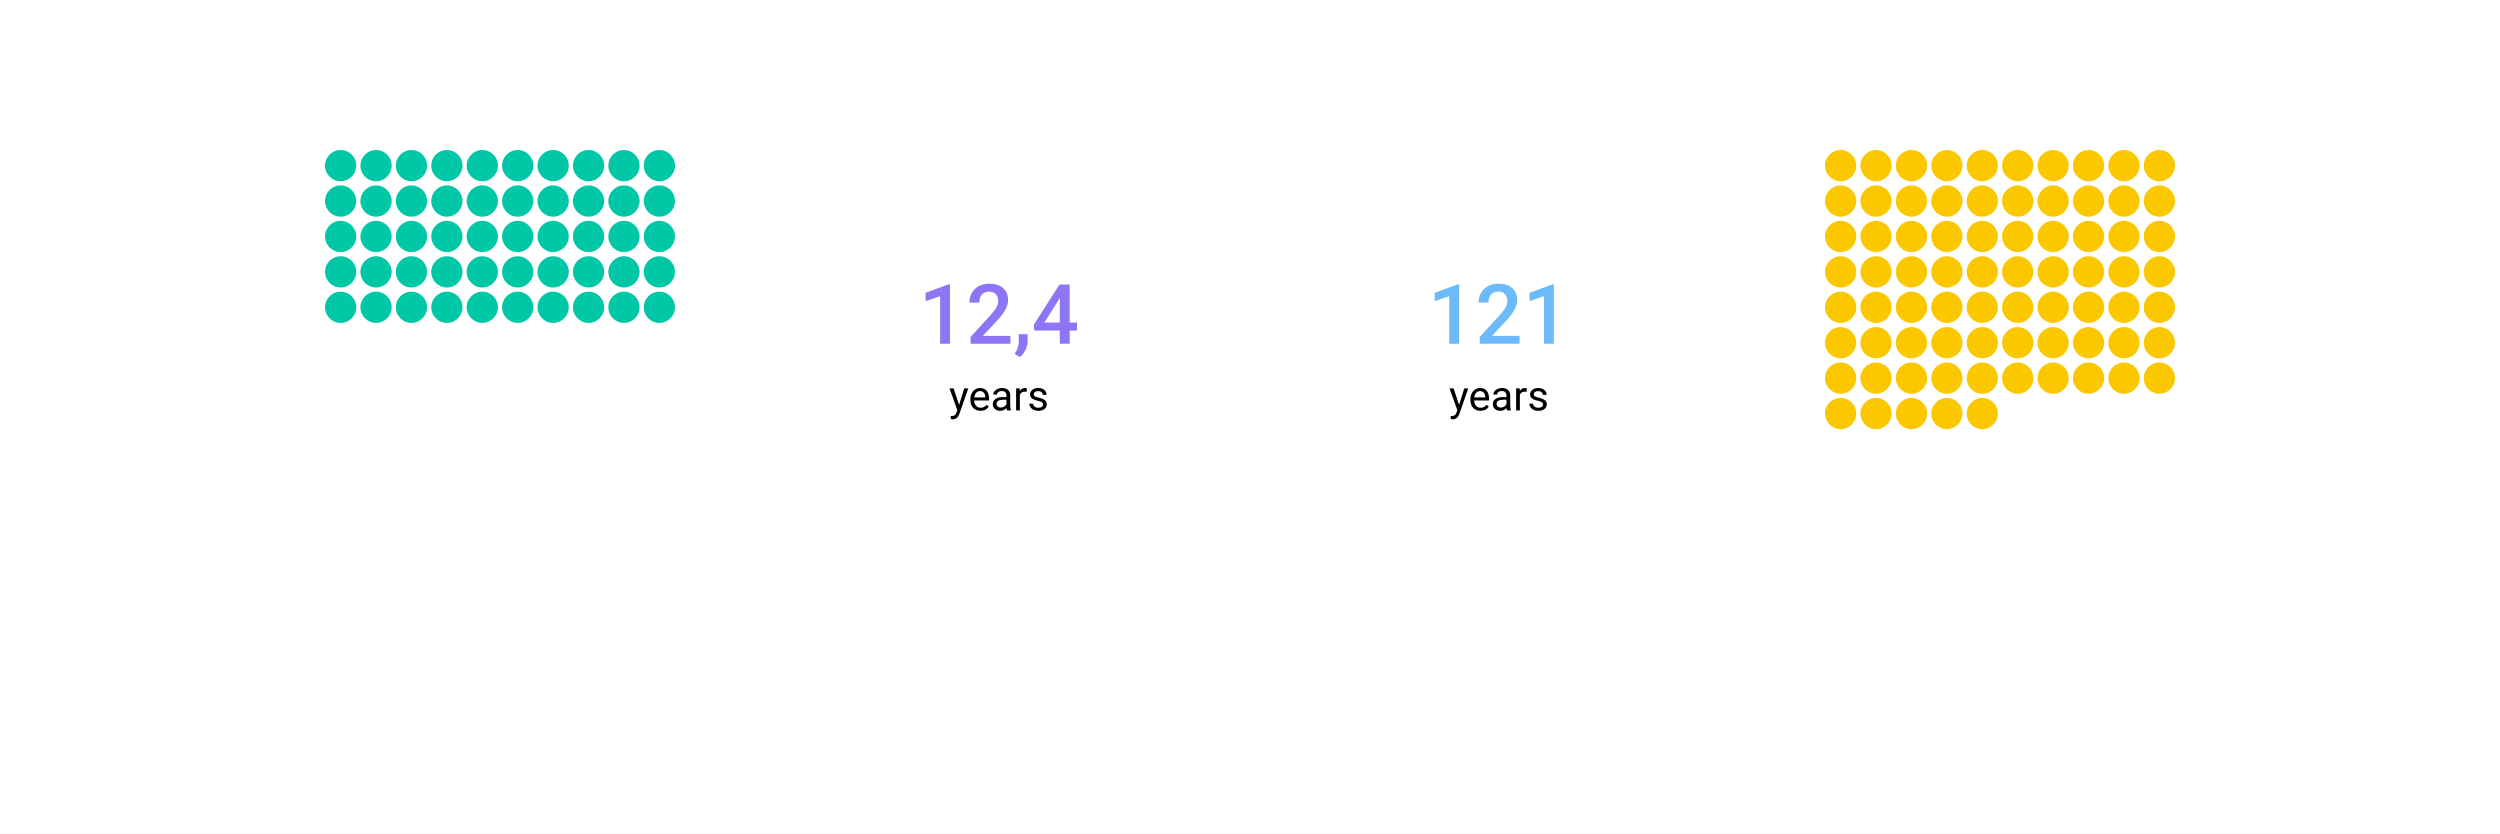
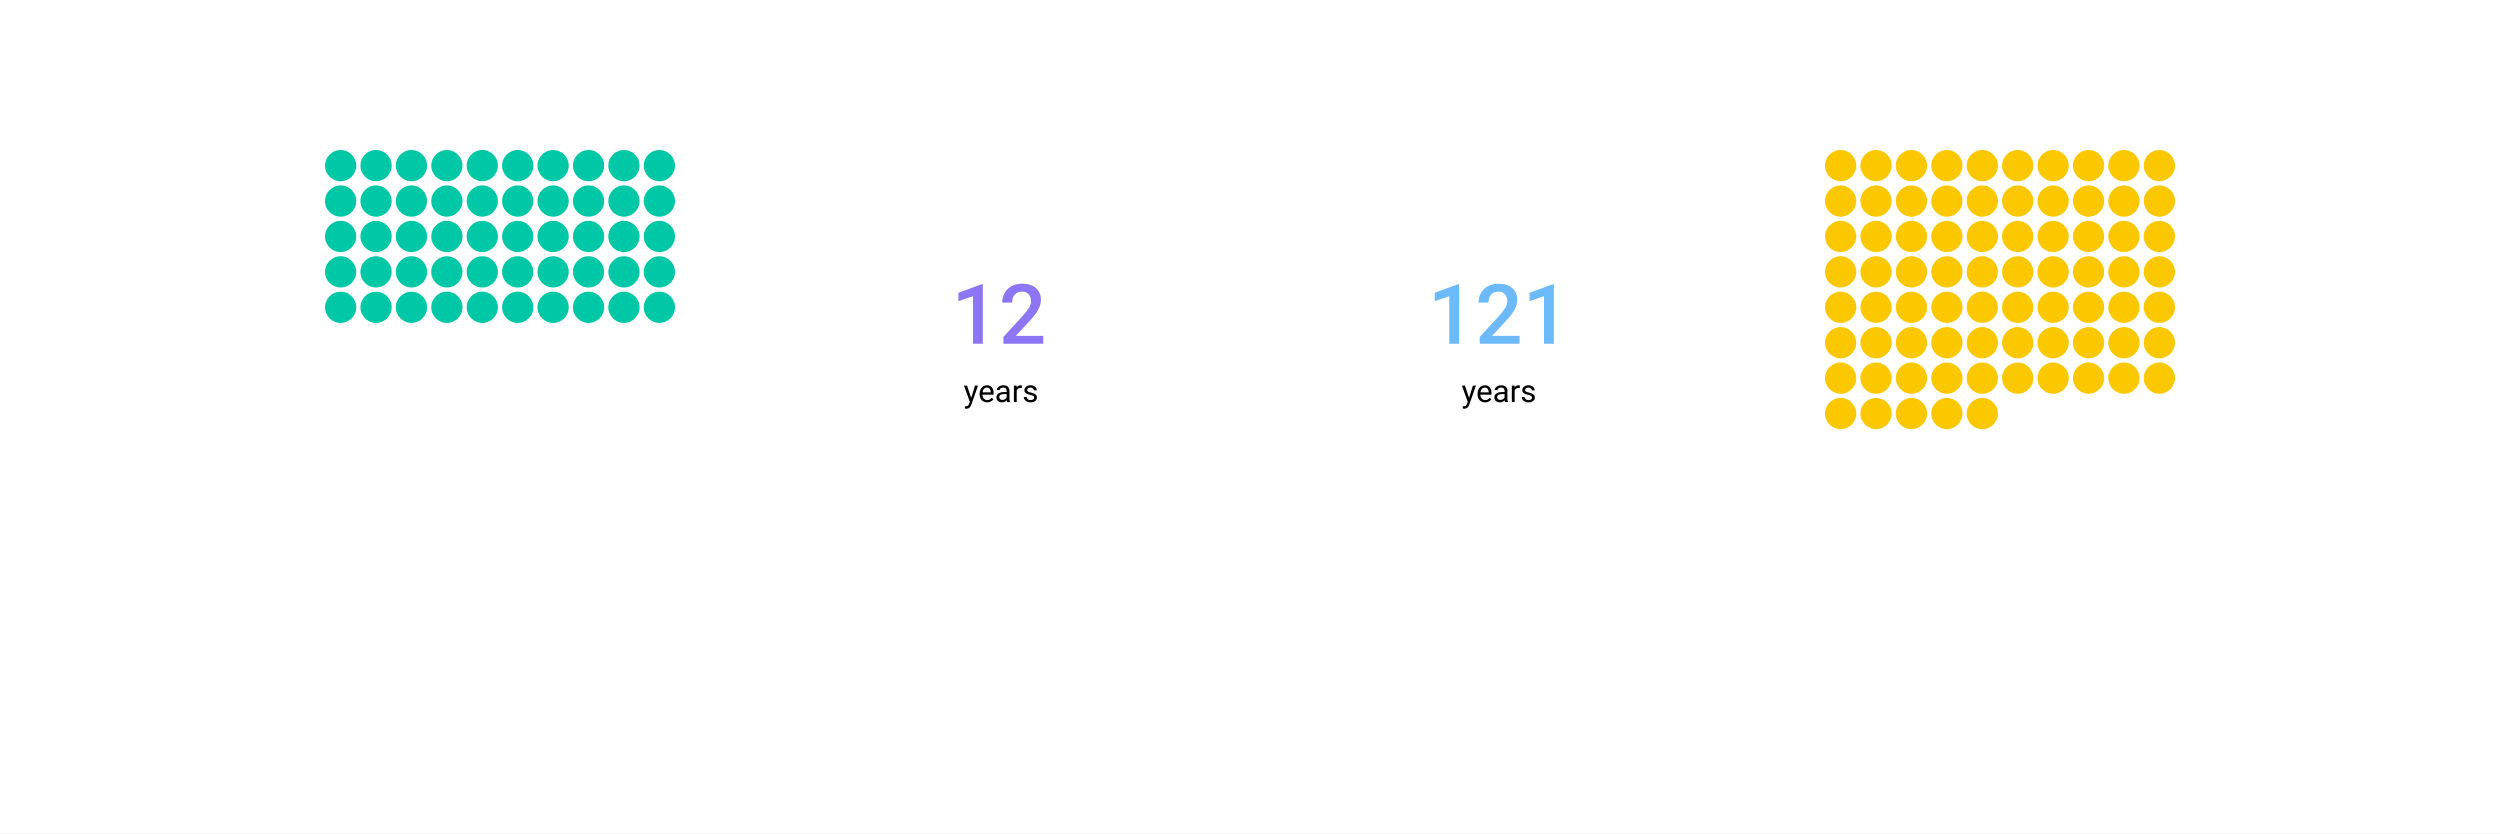
<svg xmlns="http://www.w3.org/2000/svg" width="1200" height="400" viewBox="0 0 1200 400" fill="none">
  <rect width="1200" height="400" fill="white" />
  <circle cx="180.5" cy="79.5" r="7.5" fill="#00C7A5" />
  <circle cx="197.5" cy="79.5" r="7.5" fill="#00C7A5" />
  <circle cx="214.5" cy="79.5" r="7.5" fill="#00C7A5" />
  <circle cx="231.5" cy="79.5" r="7.5" fill="#00C7A5" />
  <circle cx="248.5" cy="79.5" r="7.5" fill="#00C7A5" />
  <circle cx="265.5" cy="79.5" r="7.5" fill="#00C7A5" />
  <circle cx="282.5" cy="79.5" r="7.5" fill="#00C7A5" />
  <circle cx="299.5" cy="79.5" r="7.5" fill="#00C7A5" />
  <circle cx="316.5" cy="79.5" r="7.5" fill="#00C7A5" />
  <circle cx="163.5" cy="79.5" r="7.5" fill="#00C7A5" />
  <circle cx="180.5" cy="96.5" r="7.5" fill="#00C7A5" />
  <circle cx="197.5" cy="96.5" r="7.5" fill="#00C7A5" />
  <circle cx="214.5" cy="96.5" r="7.5" fill="#00C7A5" />
  <circle cx="231.5" cy="96.5" r="7.5" fill="#00C7A5" />
  <circle cx="248.5" cy="96.5" r="7.5" fill="#00C7A5" />
  <circle cx="265.5" cy="96.5" r="7.5" fill="#00C7A5" />
  <circle cx="282.5" cy="96.5" r="7.5" fill="#00C7A5" />
  <circle cx="299.5" cy="96.5" r="7.5" fill="#00C7A5" />
  <circle cx="316.5" cy="96.5" r="7.5" fill="#00C7A5" />
  <circle cx="163.5" cy="96.5" r="7.5" fill="#00C7A5" />
  <circle cx="180.5" cy="113.5" r="7.5" fill="#00C7A5" />
  <circle cx="197.5" cy="113.5" r="7.5" fill="#00C7A5" />
  <circle cx="214.5" cy="113.5" r="7.5" fill="#00C7A5" />
  <circle cx="231.5" cy="113.5" r="7.5" fill="#00C7A5" />
  <circle cx="248.5" cy="113.5" r="7.5" fill="#00C7A5" />
  <circle cx="265.5" cy="113.5" r="7.5" fill="#00C7A5" />
  <circle cx="282.5" cy="113.5" r="7.5" fill="#00C7A5" />
  <circle cx="299.5" cy="113.5" r="7.5" fill="#00C7A5" />
  <circle cx="316.5" cy="113.5" r="7.5" fill="#00C7A5" />
  <circle cx="163.5" cy="113.5" r="7.5" fill="#00C7A5" />
  <circle cx="180.5" cy="130.5" r="7.5" fill="#00C7A5" />
  <circle cx="197.5" cy="130.5" r="7.5" fill="#00C7A5" />
  <circle cx="214.5" cy="130.5" r="7.5" fill="#00C7A5" />
  <circle cx="231.5" cy="130.5" r="7.5" fill="#00C7A5" />
  <circle cx="248.5" cy="130.5" r="7.5" fill="#00C7A5" />
  <circle cx="265.5" cy="130.5" r="7.5" fill="#00C7A5" />
  <circle cx="282.5" cy="130.5" r="7.5" fill="#00C7A5" />
  <circle cx="299.5" cy="130.5" r="7.5" fill="#00C7A5" />
  <circle cx="316.5" cy="130.5" r="7.5" fill="#00C7A5" />
  <circle cx="163.5" cy="130.5" r="7.5" fill="#00C7A5" />
  <circle cx="180.5" cy="147.5" r="7.5" fill="#00C7A5" />
  <circle cx="197.5" cy="147.5" r="7.5" fill="#00C7A5" />
  <circle cx="214.5" cy="147.5" r="7.5" fill="#00C7A5" />
  <circle cx="231.5" cy="147.5" r="7.5" fill="#00C7A5" />
  <circle cx="248.5" cy="147.5" r="7.5" fill="#00C7A5" />
  <circle cx="265.5" cy="147.5" r="7.5" fill="#00C7A5" />
  <circle cx="282.5" cy="147.5" r="7.5" fill="#00C7A5" />
  <circle cx="299.5" cy="147.5" r="7.5" fill="#00C7A5" />
  <circle cx="316.5" cy="147.5" r="7.5" fill="#00C7A5" />
  <circle cx="163.5" cy="147.5" r="7.5" fill="#00C7A5" />
  <circle cx="900.5" cy="79.5" r="7.5" fill="#FBC800" />
  <circle cx="917.5" cy="79.5" r="7.5" fill="#FBC800" />
  <circle cx="934.5" cy="79.5" r="7.5" fill="#FBC800" />
  <circle cx="951.5" cy="79.5" r="7.5" fill="#FBC800" />
  <circle cx="968.5" cy="79.5" r="7.5" fill="#FBC800" />
  <circle cx="985.5" cy="79.5" r="7.5" fill="#FBC800" />
  <circle cx="1002.5" cy="79.5" r="7.5" fill="#FBC800" />
  <circle cx="1019.5" cy="79.5" r="7.5" fill="#FBC800" />
  <circle cx="1036.5" cy="79.5" r="7.5" fill="#FBC800" />
  <circle cx="883.5" cy="79.5" r="7.5" fill="#FBC800" />
  <circle cx="900.5" cy="96.5" r="7.5" fill="#FBC800" />
  <circle cx="917.5" cy="96.5" r="7.5" fill="#FBC800" />
  <circle cx="934.5" cy="96.5" r="7.5" fill="#FBC800" />
  <circle cx="951.5" cy="96.5" r="7.5" fill="#FBC800" />
  <circle cx="968.5" cy="96.5" r="7.5" fill="#FBC800" />
  <circle cx="985.5" cy="96.5" r="7.5" fill="#FBC800" />
  <circle cx="1002.5" cy="96.5" r="7.5" fill="#FBC800" />
  <circle cx="1019.5" cy="96.5" r="7.5" fill="#FBC800" />
  <circle cx="1036.5" cy="96.5" r="7.5" fill="#FBC800" />
  <circle cx="883.5" cy="96.5" r="7.5" fill="#FBC800" />
  <circle cx="900.5" cy="113.5" r="7.5" fill="#FBC800" />
  <circle cx="917.5" cy="113.5" r="7.5" fill="#FBC800" />
  <circle cx="934.5" cy="113.5" r="7.5" fill="#FBC800" />
  <circle cx="951.5" cy="113.5" r="7.5" fill="#FBC800" />
  <circle cx="968.5" cy="113.5" r="7.5" fill="#FBC800" />
  <circle cx="985.5" cy="113.5" r="7.5" fill="#FBC800" />
  <circle cx="1002.5" cy="113.5" r="7.5" fill="#FBC800" />
  <circle cx="1019.5" cy="113.5" r="7.5" fill="#FBC800" />
  <circle cx="1036.5" cy="113.5" r="7.5" fill="#FBC800" />
  <circle cx="883.5" cy="113.5" r="7.5" fill="#FBC800" />
  <circle cx="900.5" cy="130.5" r="7.5" fill="#FBC800" />
  <circle cx="917.5" cy="130.5" r="7.5" fill="#FBC800" />
  <circle cx="934.5" cy="130.5" r="7.5" fill="#FBC800" />
  <circle cx="951.5" cy="130.5" r="7.5" fill="#FBC800" />
  <circle cx="968.5" cy="130.5" r="7.5" fill="#FBC800" />
  <circle cx="985.5" cy="130.5" r="7.5" fill="#FBC800" />
  <circle cx="1002.5" cy="130.5" r="7.5" fill="#FBC800" />
  <circle cx="1019.5" cy="130.5" r="7.5" fill="#FBC800" />
  <circle cx="1036.5" cy="130.5" r="7.5" fill="#FBC800" />
  <circle cx="883.5" cy="130.5" r="7.5" fill="#FBC800" />
  <circle cx="900.5" cy="147.5" r="7.5" fill="#FBC800" />
  <circle cx="917.5" cy="147.5" r="7.5" fill="#FBC800" />
  <circle cx="934.5" cy="147.5" r="7.5" fill="#FBC800" />
  <circle cx="951.5" cy="147.5" r="7.5" fill="#FBC800" />
  <circle cx="968.5" cy="147.5" r="7.5" fill="#FBC800" />
  <circle cx="985.5" cy="147.5" r="7.5" fill="#FBC800" />
  <circle cx="1002.5" cy="147.5" r="7.5" fill="#FBC800" />
  <circle cx="1019.5" cy="147.5" r="7.5" fill="#FBC800" />
  <circle cx="1036.5" cy="147.5" r="7.5" fill="#FBC800" />
  <circle cx="883.5" cy="147.5" r="7.5" fill="#FBC800" />
  <circle cx="900.5" cy="164.5" r="7.5" fill="#FBC800" />
  <circle cx="917.5" cy="164.5" r="7.5" fill="#FBC800" />
  <circle cx="934.5" cy="164.5" r="7.5" fill="#FBC800" />
  <circle cx="951.5" cy="164.5" r="7.5" fill="#FBC800" />
  <circle cx="968.5" cy="164.5" r="7.5" fill="#FBC800" />
  <circle cx="985.5" cy="164.5" r="7.5" fill="#FBC800" />
  <circle cx="1002.5" cy="164.5" r="7.5" fill="#FBC800" />
  <circle cx="1019.5" cy="164.5" r="7.5" fill="#FBC800" />
  <circle cx="1036.5" cy="164.5" r="7.5" fill="#FBC800" />
  <circle cx="883.5" cy="164.5" r="7.5" fill="#FBC800" />
  <circle cx="900.5" cy="181.5" r="7.5" fill="#FBC800" />
  <circle cx="917.5" cy="181.5" r="7.5" fill="#FBC800" />
  <circle cx="934.5" cy="181.5" r="7.5" fill="#FBC800" />
  <circle cx="951.5" cy="181.5" r="7.5" fill="#FBC800" />
  <circle cx="968.5" cy="181.5" r="7.5" fill="#FBC800" />
  <circle cx="985.5" cy="181.5" r="7.5" fill="#FBC800" />
  <circle cx="1002.5" cy="181.5" r="7.5" fill="#FBC800" />
  <circle cx="1019.5" cy="181.5" r="7.5" fill="#FBC800" />
  <circle cx="1036.5" cy="181.5" r="7.5" fill="#FBC800" />
  <circle cx="883.5" cy="181.5" r="7.5" fill="#FBC800" />
  <circle cx="900.5" cy="198.5" r="7.5" fill="#FBC800" />
  <circle cx="917.5" cy="198.5" r="7.5" fill="#FBC800" />
  <circle cx="934.5" cy="198.5" r="7.5" fill="#FBC800" />
  <circle cx="951.5" cy="198.5" r="7.5" fill="#FBC800" />
  <circle cx="883.5" cy="198.5" r="7.5" fill="#FBC800" />
-   <path d="M460.369 194.354L462.83 186.434H464.764L460.516 198.631C459.858 200.389 458.813 201.268 457.381 201.268L457.039 201.238L456.365 201.111V199.646L456.854 199.686C457.465 199.686 457.941 199.562 458.279 199.314C458.624 199.067 458.908 198.615 459.129 197.957L459.529 196.883L455.76 186.434H457.732L460.369 194.354ZM470.633 197.195C469.201 197.195 468.035 196.727 467.137 195.789C466.238 194.845 465.789 193.585 465.789 192.01V191.678C465.789 190.63 465.988 189.695 466.385 188.875C466.788 188.048 467.348 187.404 468.064 186.941C468.787 186.473 469.568 186.238 470.408 186.238C471.782 186.238 472.85 186.691 473.611 187.596C474.373 188.501 474.754 189.796 474.754 191.482V192.234H467.596C467.622 193.276 467.924 194.119 468.504 194.764C469.09 195.402 469.832 195.721 470.73 195.721C471.368 195.721 471.909 195.59 472.352 195.33C472.794 195.07 473.182 194.725 473.514 194.295L474.617 195.154C473.732 196.515 472.404 197.195 470.633 197.195ZM470.408 187.723C469.679 187.723 469.067 187.99 468.572 188.523C468.077 189.051 467.771 189.793 467.654 190.75H472.947V190.613C472.895 189.695 472.648 188.986 472.205 188.484C471.762 187.977 471.163 187.723 470.408 187.723ZM483.377 197C483.273 196.792 483.188 196.421 483.123 195.887C482.283 196.759 481.281 197.195 480.115 197.195C479.074 197.195 478.217 196.902 477.547 196.316C476.883 195.724 476.551 194.975 476.551 194.07C476.551 192.97 476.967 192.117 477.801 191.512C478.641 190.9 479.819 190.594 481.336 190.594H483.094V189.764C483.094 189.132 482.905 188.631 482.527 188.26C482.15 187.882 481.593 187.693 480.857 187.693C480.213 187.693 479.673 187.856 479.236 188.182C478.8 188.507 478.582 188.901 478.582 189.363H476.766C476.766 188.836 476.951 188.328 477.322 187.84C477.7 187.345 478.208 186.954 478.846 186.668C479.49 186.382 480.197 186.238 480.965 186.238C482.182 186.238 483.136 186.544 483.826 187.156C484.516 187.762 484.874 188.598 484.9 189.666V194.529C484.9 195.499 485.024 196.271 485.271 196.844V197H483.377ZM480.379 195.623C480.945 195.623 481.482 195.477 481.99 195.184C482.498 194.891 482.866 194.51 483.094 194.041V191.873H481.678C479.464 191.873 478.357 192.521 478.357 193.816C478.357 194.383 478.546 194.826 478.924 195.145C479.301 195.464 479.786 195.623 480.379 195.623ZM492.84 188.055C492.566 188.009 492.27 187.986 491.951 187.986C490.766 187.986 489.962 188.491 489.539 189.5V197H487.732V186.434H489.49L489.52 187.654C490.112 186.71 490.952 186.238 492.039 186.238C492.391 186.238 492.658 186.284 492.84 186.375V188.055ZM500.662 194.197C500.662 193.709 500.477 193.331 500.105 193.064C499.741 192.791 499.1 192.557 498.182 192.361C497.27 192.166 496.544 191.932 496.004 191.658C495.47 191.385 495.073 191.059 494.812 190.682C494.559 190.304 494.432 189.855 494.432 189.334C494.432 188.468 494.796 187.736 495.525 187.137C496.261 186.538 497.199 186.238 498.338 186.238C499.536 186.238 500.506 186.548 501.248 187.166C501.997 187.785 502.371 188.576 502.371 189.539H500.555C500.555 189.044 500.343 188.618 499.92 188.26C499.503 187.902 498.976 187.723 498.338 187.723C497.68 187.723 497.166 187.866 496.795 188.152C496.424 188.439 496.238 188.813 496.238 189.275C496.238 189.712 496.411 190.04 496.756 190.262C497.101 190.483 497.723 190.695 498.621 190.896C499.526 191.098 500.258 191.339 500.818 191.619C501.378 191.899 501.792 192.238 502.059 192.635C502.332 193.025 502.469 193.504 502.469 194.07C502.469 195.014 502.091 195.773 501.336 196.346C500.581 196.912 499.601 197.195 498.396 197.195C497.55 197.195 496.801 197.046 496.15 196.746C495.499 196.447 494.988 196.03 494.617 195.496C494.253 194.956 494.07 194.373 494.07 193.748H495.877C495.91 194.354 496.15 194.835 496.6 195.193C497.055 195.545 497.654 195.721 498.396 195.721C499.08 195.721 499.627 195.584 500.037 195.311C500.454 195.031 500.662 194.66 500.662 194.197Z" fill="black" />
-   <path d="M455.984 165H451.258V142.168L444.285 144.551V140.547L455.379 136.465H455.984V165ZM484.988 165H465.867V161.738L475.34 151.406C476.707 149.883 477.677 148.613 478.25 147.598C478.836 146.569 479.129 145.54 479.129 144.512C479.129 143.158 478.745 142.064 477.977 141.23C477.221 140.397 476.199 139.98 474.91 139.98C473.374 139.98 472.182 140.449 471.336 141.387C470.49 142.324 470.066 143.607 470.066 145.234H465.32C465.32 143.503 465.711 141.947 466.492 140.566C467.286 139.173 468.413 138.092 469.871 137.324C471.342 136.556 473.035 136.172 474.949 136.172C477.71 136.172 479.884 136.868 481.473 138.262C483.074 139.642 483.875 141.556 483.875 144.004C483.875 145.423 483.471 146.914 482.664 148.477C481.87 150.026 480.561 151.79 478.738 153.77L471.785 161.211H484.988V165ZM489.578 171.406L487.02 169.883C487.775 168.698 488.289 167.663 488.562 166.777C488.849 165.905 488.999 165.013 489.012 164.102V160.41H493.289L493.27 163.828C493.257 165.208 492.905 166.589 492.215 167.969C491.538 169.362 490.659 170.508 489.578 171.406ZM513.445 154.863H516.98V158.672H513.445V165H508.699V158.672H496.414L496.277 155.781L508.543 136.562H513.445V154.863ZM501.258 154.863H508.699V142.988L508.348 143.613L501.258 154.863Z" fill="#8D75F3" />
-   <path d="M700.369 194.354L702.83 186.434H704.764L700.516 198.631C699.858 200.389 698.813 201.268 697.381 201.268L697.039 201.238L696.365 201.111V199.646L696.854 199.686C697.465 199.686 697.941 199.562 698.279 199.314C698.624 199.067 698.908 198.615 699.129 197.957L699.529 196.883L695.76 186.434H697.732L700.369 194.354ZM710.633 197.195C709.201 197.195 708.035 196.727 707.137 195.789C706.238 194.845 705.789 193.585 705.789 192.01V191.678C705.789 190.63 705.988 189.695 706.385 188.875C706.788 188.048 707.348 187.404 708.064 186.941C708.787 186.473 709.568 186.238 710.408 186.238C711.782 186.238 712.85 186.691 713.611 187.596C714.373 188.501 714.754 189.796 714.754 191.482V192.234H707.596C707.622 193.276 707.924 194.119 708.504 194.764C709.09 195.402 709.832 195.721 710.73 195.721C711.368 195.721 711.909 195.59 712.352 195.33C712.794 195.07 713.182 194.725 713.514 194.295L714.617 195.154C713.732 196.515 712.404 197.195 710.633 197.195ZM710.408 187.723C709.679 187.723 709.067 187.99 708.572 188.523C708.077 189.051 707.771 189.793 707.654 190.75H712.947V190.613C712.895 189.695 712.648 188.986 712.205 188.484C711.762 187.977 711.163 187.723 710.408 187.723ZM723.377 197C723.273 196.792 723.188 196.421 723.123 195.887C722.283 196.759 721.281 197.195 720.115 197.195C719.074 197.195 718.217 196.902 717.547 196.316C716.883 195.724 716.551 194.975 716.551 194.07C716.551 192.97 716.967 192.117 717.801 191.512C718.641 190.9 719.819 190.594 721.336 190.594H723.094V189.764C723.094 189.132 722.905 188.631 722.527 188.26C722.15 187.882 721.593 187.693 720.857 187.693C720.213 187.693 719.673 187.856 719.236 188.182C718.8 188.507 718.582 188.901 718.582 189.363H716.766C716.766 188.836 716.951 188.328 717.322 187.84C717.7 187.345 718.208 186.954 718.846 186.668C719.49 186.382 720.197 186.238 720.965 186.238C722.182 186.238 723.136 186.544 723.826 187.156C724.516 187.762 724.874 188.598 724.9 189.666V194.529C724.9 195.499 725.024 196.271 725.271 196.844V197H723.377ZM720.379 195.623C720.945 195.623 721.482 195.477 721.99 195.184C722.498 194.891 722.866 194.51 723.094 194.041V191.873H721.678C719.464 191.873 718.357 192.521 718.357 193.816C718.357 194.383 718.546 194.826 718.924 195.145C719.301 195.464 719.786 195.623 720.379 195.623ZM732.84 188.055C732.566 188.009 732.27 187.986 731.951 187.986C730.766 187.986 729.962 188.491 729.539 189.5V197H727.732V186.434H729.49L729.52 187.654C730.112 186.71 730.952 186.238 732.039 186.238C732.391 186.238 732.658 186.284 732.84 186.375V188.055ZM740.662 194.197C740.662 193.709 740.477 193.331 740.105 193.064C739.741 192.791 739.1 192.557 738.182 192.361C737.27 192.166 736.544 191.932 736.004 191.658C735.47 191.385 735.073 191.059 734.812 190.682C734.559 190.304 734.432 189.855 734.432 189.334C734.432 188.468 734.796 187.736 735.525 187.137C736.261 186.538 737.199 186.238 738.338 186.238C739.536 186.238 740.506 186.548 741.248 187.166C741.997 187.785 742.371 188.576 742.371 189.539H740.555C740.555 189.044 740.343 188.618 739.92 188.26C739.503 187.902 738.976 187.723 738.338 187.723C737.68 187.723 737.166 187.866 736.795 188.152C736.424 188.439 736.238 188.813 736.238 189.275C736.238 189.712 736.411 190.04 736.756 190.262C737.101 190.483 737.723 190.695 738.621 190.896C739.526 191.098 740.258 191.339 740.818 191.619C741.378 191.899 741.792 192.238 742.059 192.635C742.332 193.025 742.469 193.504 742.469 194.07C742.469 195.014 742.091 195.773 741.336 196.346C740.581 196.912 739.601 197.195 738.396 197.195C737.55 197.195 736.801 197.046 736.15 196.746C735.499 196.447 734.988 196.03 734.617 195.496C734.253 194.956 734.07 194.373 734.07 193.748H735.877C735.91 194.354 736.15 194.835 736.6 195.193C737.055 195.545 737.654 195.721 738.396 195.721C739.08 195.721 739.627 195.584 740.037 195.311C740.454 195.031 740.662 194.66 740.662 194.197Z" fill="black" />
+   <path d="M471.746 165H467.02V142.168L460.047 144.551V140.547L471.141 136.465H471.746V165ZM500.75 165H481.629V161.738L491.102 151.406C492.469 149.883 493.439 148.613 494.012 147.598C494.598 146.569 494.891 145.54 494.891 144.512C494.891 143.158 494.507 142.064 493.738 141.23C492.983 140.397 491.961 139.98 490.672 139.98C489.135 139.98 487.944 140.449 487.098 141.387C486.251 142.324 485.828 143.607 485.828 145.234H481.082C481.082 143.503 481.473 141.947 482.254 140.566C483.048 139.173 484.174 138.092 485.633 137.324C487.104 136.556 488.797 136.172 490.711 136.172C493.471 136.172 495.646 136.868 497.234 138.262C498.836 139.642 499.637 141.556 499.637 144.004C499.637 145.423 499.233 146.914 498.426 148.477C497.632 150.026 496.323 151.79 494.5 153.77L487.547 161.211H500.75V165Z" fill="#8D75F3" />
  <path d="M700.379 165H695.652V142.168L688.68 144.551V140.547L699.773 136.465H700.379V165ZM729.383 165H710.262V161.738L719.734 151.406C721.102 149.883 722.072 148.613 722.645 147.598C723.23 146.569 723.523 145.54 723.523 144.512C723.523 143.158 723.139 142.064 722.371 141.23C721.616 140.397 720.594 139.98 719.305 139.98C717.768 139.98 716.577 140.449 715.73 141.387C714.884 142.324 714.461 143.607 714.461 145.234H709.715C709.715 143.503 710.105 141.947 710.887 140.566C711.681 139.173 712.807 138.092 714.266 137.324C715.737 136.556 717.43 136.172 719.344 136.172C722.104 136.172 724.279 136.868 725.867 138.262C727.469 139.642 728.27 141.556 728.27 144.004C728.27 145.423 727.866 146.914 727.059 148.477C726.264 150.026 724.956 151.79 723.133 153.77L716.18 161.211H729.383V165ZM745.848 165H741.121V142.168L734.148 144.551V140.547L745.242 136.465H745.848V165Z" fill="#6CBAFA" />
+   <path d="M705.152 191.015L706.998 185.075H708.448L705.262 194.223C704.769 195.542 703.985 196.201 702.911 196.201L702.654 196.179L702.149 196.083V194.985L702.515 195.014C702.974 195.014 703.331 194.921 703.584 194.736C703.843 194.55 704.056 194.211 704.222 193.718L704.522 192.912L701.695 185.075H703.174L705.152 191.015ZM712.85 193.146C711.775 193.146 710.901 192.795 710.228 192.092C709.554 191.384 709.217 190.439 709.217 189.257V189.008C709.217 188.222 709.366 187.521 709.664 186.906C709.966 186.286 710.386 185.803 710.923 185.456C711.465 185.104 712.051 184.929 712.681 184.929C713.711 184.929 714.512 185.268 715.083 185.947C715.655 186.625 715.94 187.597 715.94 188.862V189.426H710.572C710.591 190.207 710.818 190.839 711.253 191.323C711.692 191.801 712.249 192.041 712.923 192.041C713.401 192.041 713.807 191.943 714.139 191.748C714.471 191.552 714.761 191.293 715.01 190.971L715.838 191.616C715.174 192.636 714.178 193.146 712.85 193.146ZM712.681 186.042C712.134 186.042 711.675 186.242 711.304 186.643C710.933 187.038 710.704 187.595 710.616 188.312H714.585V188.21C714.546 187.521 714.361 186.989 714.029 186.613C713.697 186.232 713.248 186.042 712.681 186.042ZM722.408 193C722.33 192.844 722.266 192.565 722.217 192.165C721.587 192.819 720.835 193.146 719.961 193.146C719.18 193.146 718.538 192.927 718.035 192.487C717.537 192.043 717.288 191.481 717.288 190.803C717.288 189.978 717.601 189.338 718.226 188.884C718.855 188.425 719.739 188.195 720.877 188.195H722.195V187.573C722.195 187.099 722.054 186.723 721.771 186.445C721.487 186.162 721.07 186.02 720.518 186.02C720.035 186.02 719.629 186.142 719.302 186.386C718.975 186.63 718.812 186.926 718.812 187.272H717.449C717.449 186.877 717.588 186.496 717.867 186.13C718.15 185.759 718.531 185.466 719.009 185.251C719.493 185.036 720.022 184.929 720.599 184.929C721.512 184.929 722.227 185.158 722.745 185.617C723.262 186.071 723.531 186.699 723.55 187.5V191.147C723.55 191.875 723.643 192.453 723.829 192.883V193H722.408ZM720.159 191.967C720.584 191.967 720.987 191.857 721.368 191.638C721.749 191.418 722.024 191.132 722.195 190.781V189.155H721.133C719.473 189.155 718.643 189.641 718.643 190.612C718.643 191.037 718.785 191.369 719.068 191.608C719.351 191.848 719.715 191.967 720.159 191.967ZM729.505 186.291C729.3 186.257 729.078 186.24 728.838 186.24C727.95 186.24 727.347 186.618 727.029 187.375V193H725.674V185.075H726.993L727.015 185.991C727.459 185.283 728.089 184.929 728.904 184.929C729.168 184.929 729.368 184.963 729.505 185.031V186.291ZM735.372 190.898C735.372 190.532 735.232 190.249 734.954 190.048C734.681 189.843 734.2 189.667 733.511 189.521C732.828 189.375 732.283 189.199 731.878 188.994C731.478 188.789 731.18 188.544 730.984 188.261C730.794 187.978 730.699 187.641 730.699 187.25C730.699 186.601 730.972 186.052 731.519 185.603C732.071 185.153 732.774 184.929 733.628 184.929C734.527 184.929 735.254 185.161 735.811 185.625C736.373 186.088 736.653 186.682 736.653 187.404H735.291C735.291 187.033 735.132 186.713 734.815 186.445C734.502 186.176 734.107 186.042 733.628 186.042C733.135 186.042 732.75 186.149 732.471 186.364C732.193 186.579 732.054 186.86 732.054 187.207C732.054 187.534 732.183 187.78 732.442 187.946C732.701 188.112 733.167 188.271 733.841 188.422C734.52 188.574 735.069 188.754 735.489 188.964C735.909 189.174 736.219 189.428 736.419 189.726C736.624 190.019 736.727 190.378 736.727 190.803C736.727 191.511 736.443 192.08 735.877 192.509C735.311 192.934 734.576 193.146 733.672 193.146C733.038 193.146 732.476 193.034 731.988 192.81C731.5 192.585 731.116 192.272 730.838 191.872C730.564 191.467 730.428 191.03 730.428 190.561H731.783C731.807 191.015 731.988 191.376 732.325 191.645C732.667 191.909 733.116 192.041 733.672 192.041C734.185 192.041 734.595 191.938 734.903 191.733C735.215 191.523 735.372 191.245 735.372 190.898Z" fill="black" />
+   <path d="M466.152 191.015L467.998 185.075H469.448L466.262 194.223C465.769 195.542 464.985 196.201 463.911 196.201L463.654 196.179L463.149 196.083V194.985L463.515 195.014C463.974 195.014 464.331 194.921 464.584 194.736C464.843 194.55 465.056 194.211 465.222 193.718L465.522 192.912L462.695 185.075H464.174L466.152 191.015ZM473.85 193.146C472.775 193.146 471.901 192.795 471.228 192.092C470.554 191.384 470.217 190.439 470.217 189.257V189.008C470.217 188.222 470.366 187.521 470.664 186.906C470.966 186.286 471.386 185.803 471.923 185.456C472.465 185.104 473.051 184.929 473.681 184.929C474.711 184.929 475.512 185.268 476.083 185.947C476.655 186.625 476.94 187.597 476.94 188.862V189.426H471.572C471.591 190.207 471.818 190.839 472.253 191.323C472.692 191.801 473.249 192.041 473.923 192.041C474.401 192.041 474.807 191.943 475.139 191.748C475.471 191.552 475.761 191.293 476.01 190.971L476.838 191.616C476.174 192.636 475.178 193.146 473.85 193.146ZM473.681 186.042C473.134 186.042 472.675 186.242 472.304 186.643C471.933 187.038 471.704 187.595 471.616 188.312H475.585V188.21C475.546 187.521 475.361 186.989 475.029 186.613C474.697 186.232 474.248 186.042 473.681 186.042ZM483.408 193C483.33 192.844 483.266 192.565 483.217 192.165C482.587 192.819 481.835 193.146 480.961 193.146C480.18 193.146 479.538 192.927 479.035 192.487C478.537 192.043 478.288 191.481 478.288 190.803C478.288 189.978 478.601 189.338 479.226 188.884C479.855 188.425 480.739 188.195 481.877 188.195H483.195V187.573C483.195 187.099 483.054 186.723 482.771 186.445C482.487 186.162 482.07 186.02 481.518 186.02C481.035 186.02 480.629 186.142 480.302 186.386C479.975 186.63 479.812 186.926 479.812 187.272H478.449C478.449 186.877 478.588 186.496 478.867 186.13C479.15 185.759 479.531 185.466 480.009 185.251C480.493 185.036 481.022 184.929 481.599 184.929C482.512 184.929 483.227 185.158 483.745 185.617C484.262 186.071 484.531 186.699 484.55 187.5V191.147C484.55 191.875 484.643 192.453 484.829 192.883V193H483.408ZM481.159 191.967C481.584 191.967 481.987 191.857 482.368 191.638C482.749 191.418 483.024 191.132 483.195 190.781V189.155H482.133C480.473 189.155 479.643 189.641 479.643 190.612C479.643 191.037 479.785 191.369 480.068 191.608C480.351 191.848 480.715 191.967 481.159 191.967ZM490.505 186.291C490.3 186.257 490.078 186.24 489.838 186.24C488.95 186.24 488.347 186.618 488.029 187.375V193H486.674V185.075H487.993L488.015 185.991C488.459 185.283 489.089 184.929 489.904 184.929C490.168 184.929 490.368 184.963 490.505 185.031V186.291ZM496.372 190.898C496.372 190.532 496.232 190.249 495.954 190.048C495.681 189.843 495.2 189.667 494.511 189.521C493.828 189.375 493.283 189.199 492.878 188.994C492.478 188.789 492.18 188.544 491.984 188.261C491.794 187.978 491.699 187.641 491.699 187.25C491.699 186.601 491.972 186.052 492.519 185.603C493.071 185.153 493.774 184.929 494.628 184.929C495.527 184.929 496.254 185.161 496.811 185.625C497.373 186.088 497.653 186.682 497.653 187.404H496.291C496.291 187.033 496.132 186.713 495.815 186.445C495.502 186.176 495.107 186.042 494.628 186.042C494.135 186.042 493.75 186.149 493.471 186.364C493.193 186.579 493.054 186.86 493.054 187.207C493.054 187.534 493.183 187.78 493.442 187.946C493.701 188.112 494.167 188.271 494.841 188.422C495.52 188.574 496.069 188.754 496.489 188.964C496.909 189.174 497.219 189.428 497.419 189.726C497.624 190.019 497.727 190.378 497.727 190.803C497.727 191.511 497.443 192.08 496.877 192.509C496.311 192.934 495.576 193.146 494.672 193.146C494.038 193.146 493.476 193.034 492.988 192.81C492.5 192.585 492.116 192.272 491.838 191.872C491.564 191.467 491.428 191.03 491.428 190.561H492.783C492.807 191.015 492.988 191.376 493.325 191.645C493.667 191.909 494.116 192.041 494.672 192.041C495.185 192.041 495.595 191.938 495.903 191.733C496.215 191.523 496.372 191.245 496.372 190.898Z" fill="black" />
</svg>
